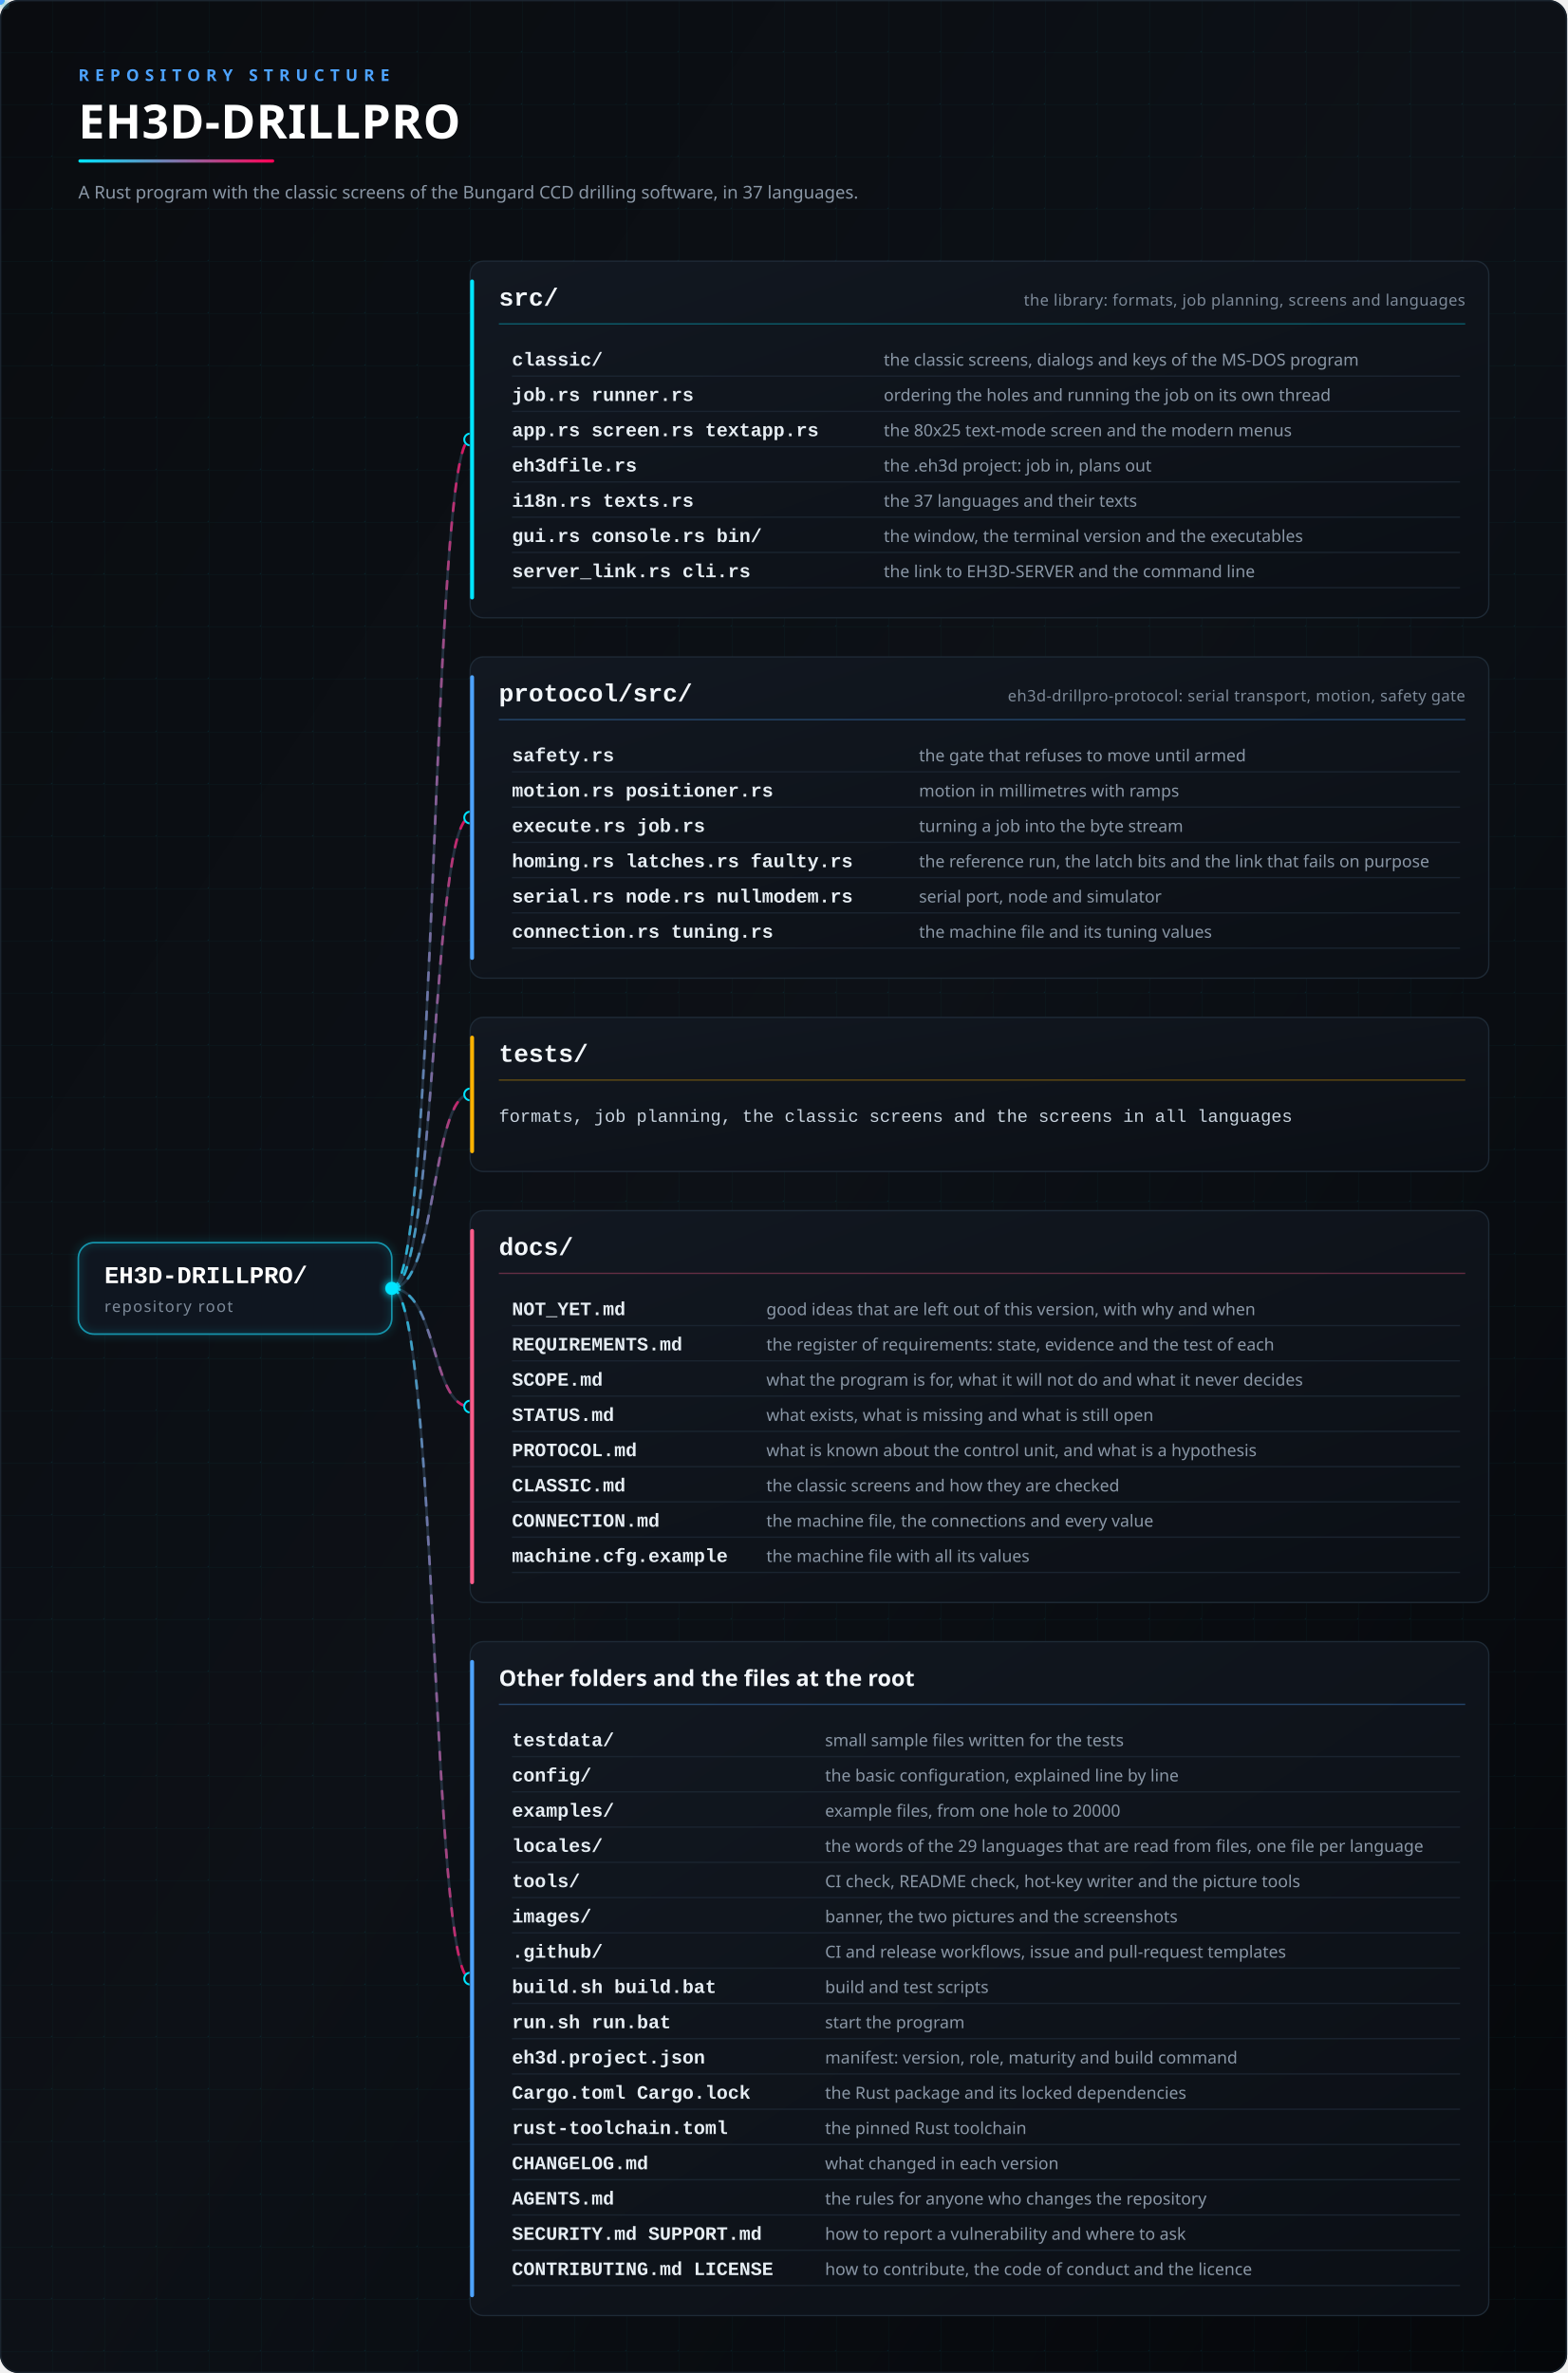
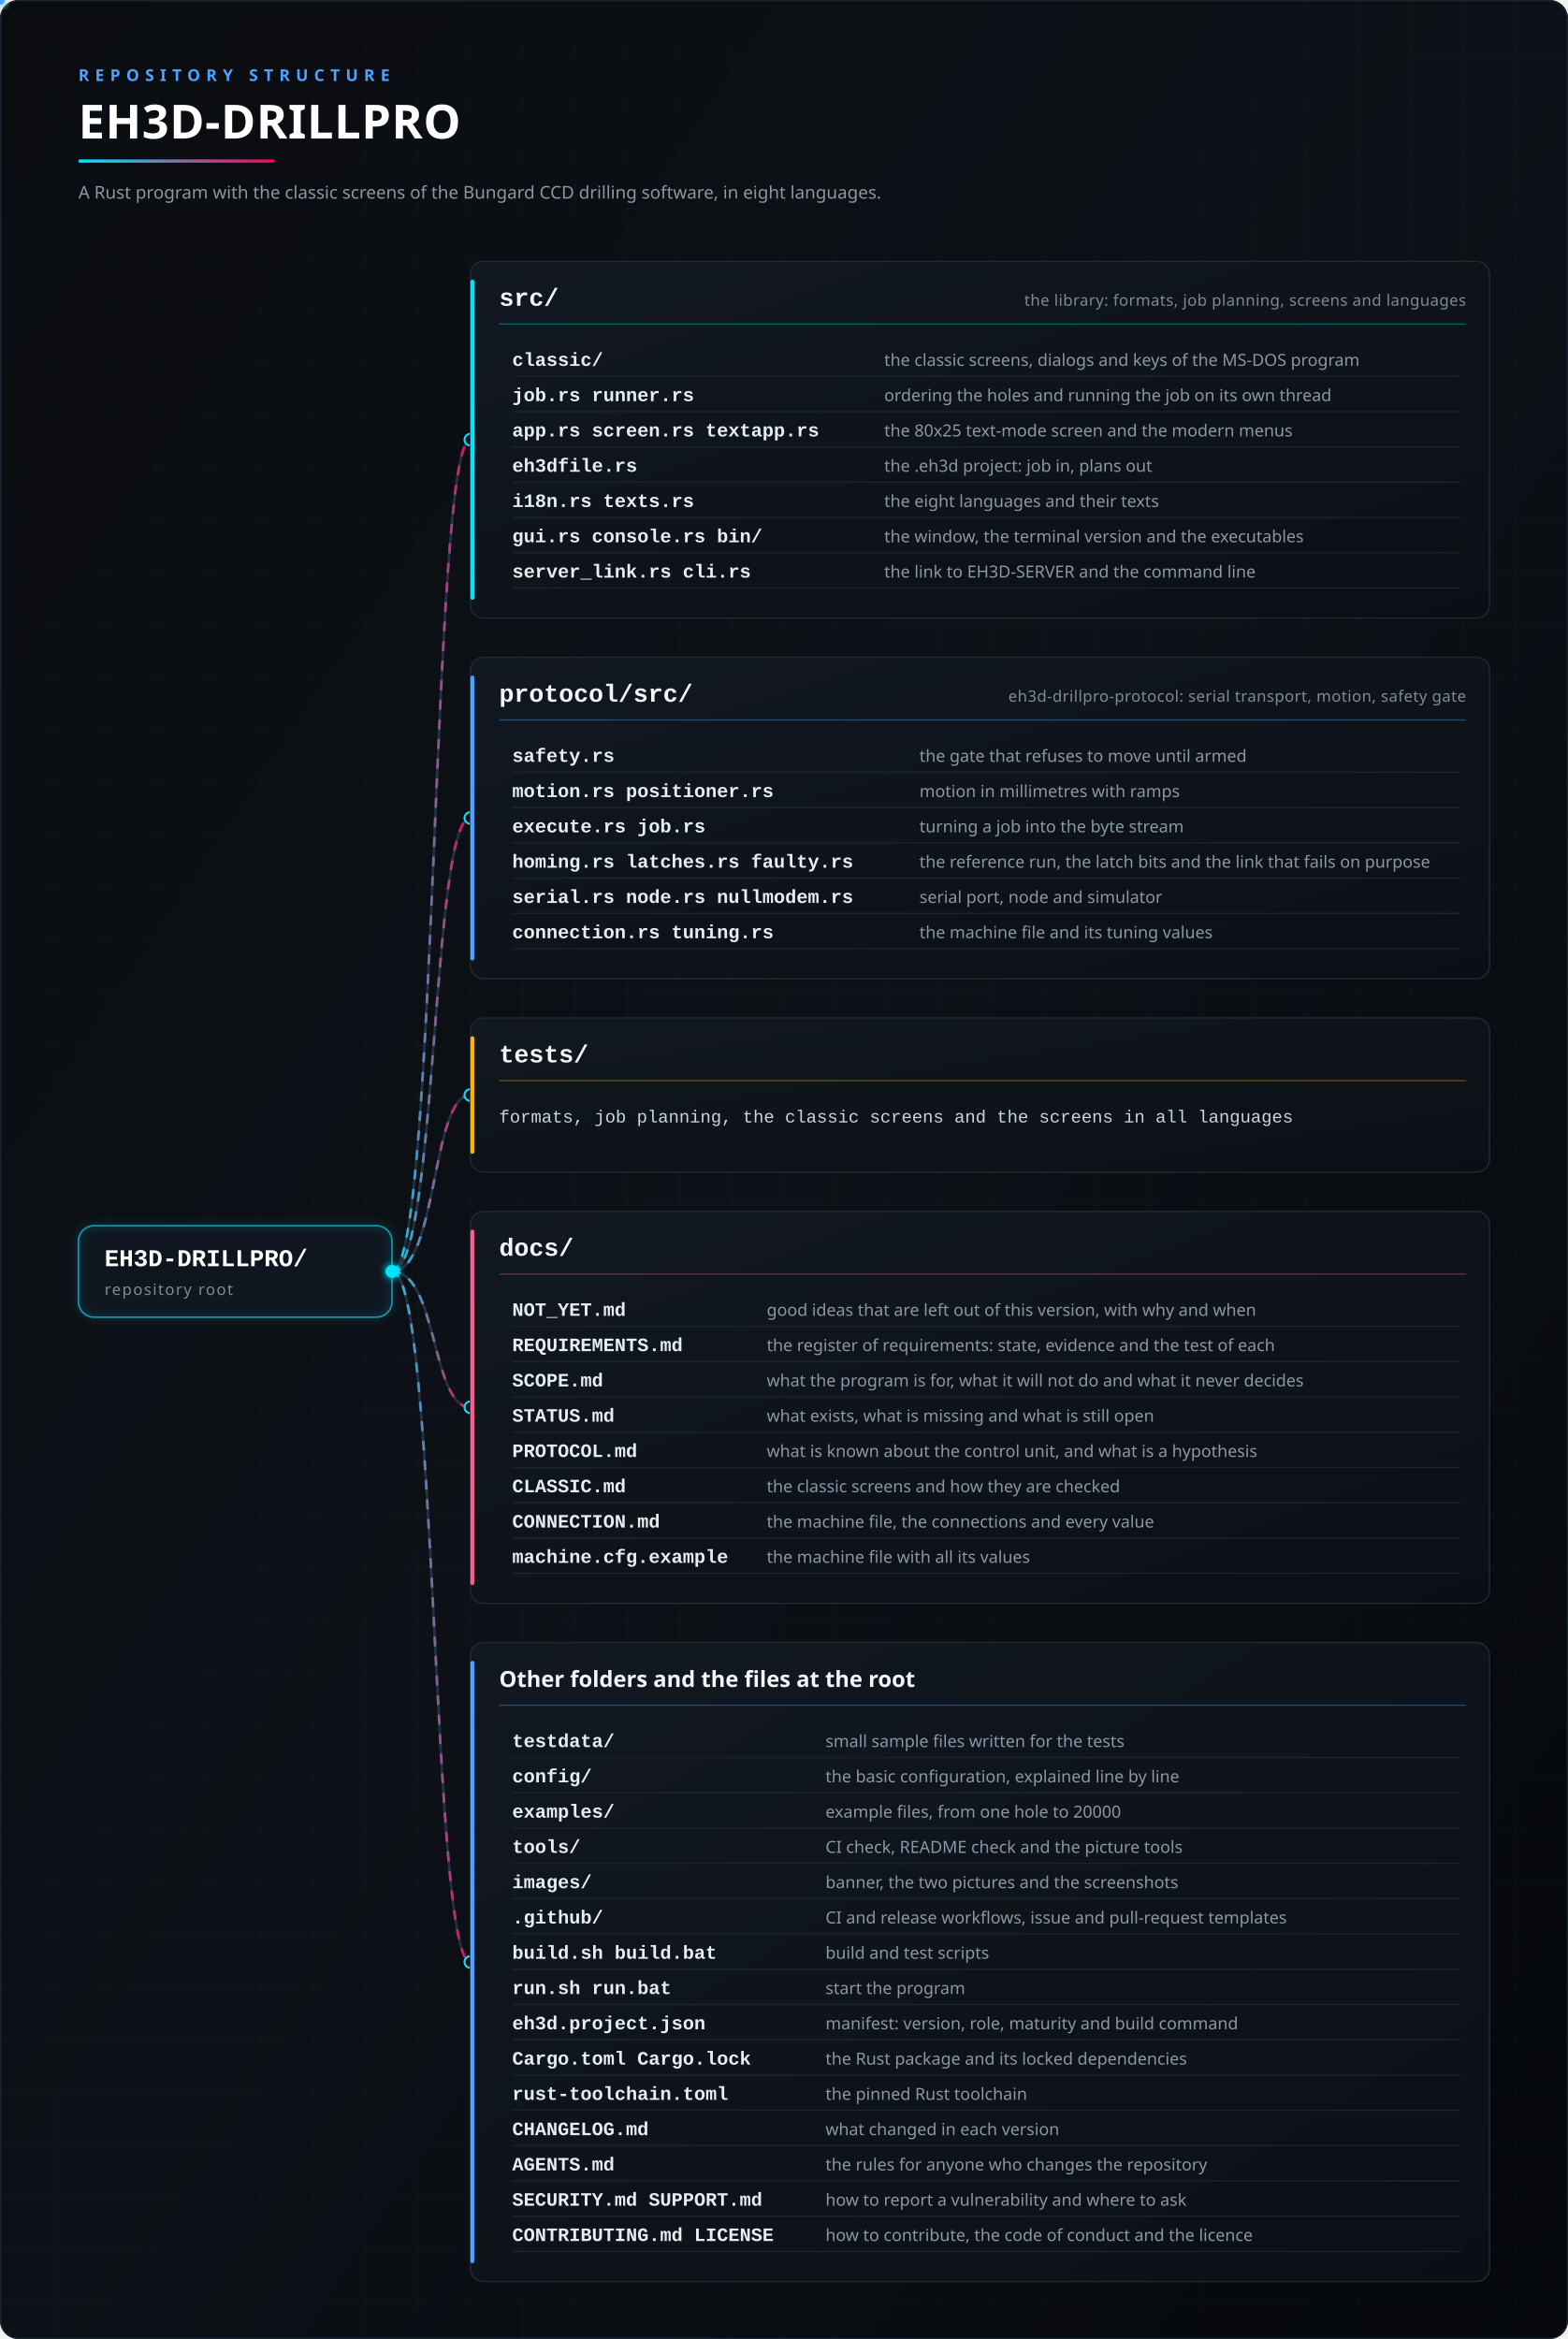
- <svg xmlns="http://www.w3.org/2000/svg" viewBox="0 0 1200 1817" width="100%" role="img" aria-labelledby="t d">
+ <svg xmlns="http://www.w3.org/2000/svg" viewBox="0 0 1200 1790" width="100%" role="img" aria-labelledby="t d">
  <defs>
    <linearGradient id="bg" x1="0" y1="0" x2="1" y2="1">
      <stop offset="0" stop-color="#0A0C10" />
      <stop offset="0.5" stop-color="#0D1117" />
      <stop offset="1" stop-color="#05070A" />
    </linearGradient>
    <linearGradient id="card" x1="0" y1="0" x2="1" y2="1">
      <stop offset="0" stop-color="#121821" />
      <stop offset="1" stop-color="#0B0F15" />
    </linearGradient>
    <linearGradient id="line" x1="0" y1="0" x2="1" y2="0">
      <stop offset="0" stop-color="#00E5FF" />
      <stop offset="1" stop-color="#FF0055" />
    </linearGradient>
    <filter id="glow" x="-50%" y="-50%" width="200%" height="200%">
      <feGaussianBlur stdDeviation="3" result="b" />
      <feMerge>
        <feMergeNode in="b" />
        <feMergeNode in="SourceGraphic" />
      </feMerge>
    </filter>
    <pattern id="grid" width="40" height="40" patternUnits="userSpaceOnUse">
      <path d="M40 0H0V40" fill="none" stroke="#00E5FF" stroke-opacity="0.035" />
      <circle cx="40" cy="40" r="1" fill="#00E5FF" fill-opacity="0.09" />
    </pattern>
  </defs>
-   <rect width="1200" height="1817" rx="14" fill="url(#bg)" />
-   <rect width="1200" height="1817" rx="14" fill="url(#grid)" />
-   <rect x="0.5" y="0.5" width="1199" height="1816" rx="14" fill="none" stroke="#1B2530" />
+   <rect width="1200" height="1790" rx="14" fill="url(#bg)" />
+   <rect width="1200" height="1790" rx="14" fill="url(#grid)" />
+   <rect x="0.5" y="0.5" width="1199" height="1789" rx="14" fill="none" stroke="#1B2530" />
  <text x="60" y="62" font-family="'Segoe UI','Noto Sans','Noto Sans CJK SC','Microsoft YaHei','Yu Gothic','Helvetica Neue',Helvetica,Arial,sans-serif" font-size="12.5" font-weight="600" fill="#4DA3FF" text-anchor="start" letter-spacing="4.5">REPOSITORY STRUCTURE</text>
  <text x="60" y="106" font-family="'Segoe UI','Noto Sans','Noto Sans CJK SC','Microsoft YaHei','Yu Gothic','Helvetica Neue',Helvetica,Arial,sans-serif" font-size="36" font-weight="700" fill="#FFFFFF" text-anchor="start" letter-spacing="0.5">EH3D-DRILLPRO</text>
  <rect x="60" y="122" width="150" height="2.5" rx="1.25" fill="url(#line)">
    <animate attributeName="width" values="40;150;150" keyTimes="0;0.4;1" dur="3s" repeatCount="indefinite" />
  </rect>
-   <text x="60" y="152" font-family="'Segoe UI','Noto Sans','Noto Sans CJK SC','Microsoft YaHei','Yu Gothic','Helvetica Neue',Helvetica,Arial,sans-serif" font-size="13.5" font-weight="400" fill="#8A97A6" text-anchor="start">A Rust program with the classic screens of the Bungard CCD drilling software, in 37 languages.</text>
-   <path id="c0" d="M300,986.5 C335,986.5 330,336.5 360,336.5" fill="none" stroke="#243140" stroke-width="2" />
-   <path d="M300,986.5 C335,986.5 330,336.5 360,336.5" fill="none" stroke="url(#line)" stroke-width="2" stroke-linecap="round" stroke-dasharray="6 9" opacity="0.9">
+   <text x="60" y="152" font-family="'Segoe UI','Noto Sans','Noto Sans CJK SC','Microsoft YaHei','Yu Gothic','Helvetica Neue',Helvetica,Arial,sans-serif" font-size="13.5" font-weight="400" fill="#8A97A6" text-anchor="start">A Rust program with the classic screens of the Bungard CCD drilling software, in eight languages.</text>
+   <path id="c0" d="M300,973 C335,973 330,336.5 360,336.5" fill="none" stroke="#243140" stroke-width="2" />
+   <path d="M300,973 C335,973 330,336.5 360,336.5" fill="none" stroke="url(#line)" stroke-width="2" stroke-linecap="round" stroke-dasharray="6 9" opacity="0.9">
    <animate attributeName="stroke-dashoffset" from="0" to="-30" dur="1.6s" repeatCount="indefinite" />
  </path>
  <circle cx="360" cy="336.5" r="4.5" fill="#0D1117" stroke="#00E5FF" stroke-width="1.5" />
-   <path id="c1" d="M300,986.5 C335,986.5 330,626 360,626" fill="none" stroke="#243140" stroke-width="2" />
-   <path d="M300,986.5 C335,986.5 330,626 360,626" fill="none" stroke="url(#line)" stroke-width="2" stroke-linecap="round" stroke-dasharray="6 9" opacity="0.9">
+   <path id="c1" d="M300,973 C335,973 330,626 360,626" fill="none" stroke="#243140" stroke-width="2" />
+   <path d="M300,973 C335,973 330,626 360,626" fill="none" stroke="url(#line)" stroke-width="2" stroke-linecap="round" stroke-dasharray="6 9" opacity="0.9">
    <animate attributeName="stroke-dashoffset" from="0" to="-30" dur="1.6s" repeatCount="indefinite" />
  </path>
  <circle cx="360" cy="626" r="4.5" fill="#0D1117" stroke="#00E5FF" stroke-width="1.5" />
-   <path id="c2" d="M300,986.5 C335,986.5 330,838 360,838" fill="none" stroke="#243140" stroke-width="2" />
-   <path d="M300,986.5 C335,986.5 330,838 360,838" fill="none" stroke="url(#line)" stroke-width="2" stroke-linecap="round" stroke-dasharray="6 9" opacity="0.9">
+   <path id="c2" d="M300,973 C335,973 330,838 360,838" fill="none" stroke="#243140" stroke-width="2" />
+   <path d="M300,973 C335,973 330,838 360,838" fill="none" stroke="url(#line)" stroke-width="2" stroke-linecap="round" stroke-dasharray="6 9" opacity="0.9">
    <animate attributeName="stroke-dashoffset" from="0" to="-30" dur="1.6s" repeatCount="indefinite" />
  </path>
  <circle cx="360" cy="838" r="4.5" fill="#0D1117" stroke="#00E5FF" stroke-width="1.5" />
-   <path id="c3" d="M300,986.5 C335,986.5 330,1077 360,1077" fill="none" stroke="#243140" stroke-width="2" />
-   <path d="M300,986.5 C335,986.5 330,1077 360,1077" fill="none" stroke="url(#line)" stroke-width="2" stroke-linecap="round" stroke-dasharray="6 9" opacity="0.9">
+   <path id="c3" d="M300,973 C335,973 330,1077 360,1077" fill="none" stroke="#243140" stroke-width="2" />
+   <path d="M300,973 C335,973 330,1077 360,1077" fill="none" stroke="url(#line)" stroke-width="2" stroke-linecap="round" stroke-dasharray="6 9" opacity="0.9">
    <animate attributeName="stroke-dashoffset" from="0" to="-30" dur="1.6s" repeatCount="indefinite" />
  </path>
  <circle cx="360" cy="1077" r="4.5" fill="#0D1117" stroke="#00E5FF" stroke-width="1.5" />
-   <path id="c4" d="M300,986.5 C335,986.5 330,1515 360,1515" fill="none" stroke="#243140" stroke-width="2" />
-   <path d="M300,986.5 C335,986.5 330,1515 360,1515" fill="none" stroke="url(#line)" stroke-width="2" stroke-linecap="round" stroke-dasharray="6 9" opacity="0.9">
-     <animate attributeName="stroke-dashoffset" from="0" to="-30" dur="1.6s" repeatCount="indefinite" />
-   </path>
-   <circle cx="360" cy="1515" r="4.5" fill="#0D1117" stroke="#00E5FF" stroke-width="1.5" />
+   <path id="c4" d="M300,973 C335,973 330,1501.5 360,1501.5" fill="none" stroke="#243140" stroke-width="2" />
+   <path d="M300,973 C335,973 330,1501.5 360,1501.5" fill="none" stroke="url(#line)" stroke-width="2" stroke-linecap="round" stroke-dasharray="6 9" opacity="0.9">
+     <animate attributeName="stroke-dashoffset" from="0" to="-30" dur="1.6s" repeatCount="indefinite" />
+   </path>
+   <circle cx="360" cy="1501.5" r="4.5" fill="#0D1117" stroke="#00E5FF" stroke-width="1.5" />
  <circle r="3.5" fill="#00E5FF" filter="url(#glow)">
    <animateMotion dur="3.4s" repeatCount="indefinite">
      <mpath href="#c0" />
    </animateMotion>
  </circle>
  <circle r="3.5" fill="#4DA3FF" filter="url(#glow)">
    <animateMotion dur="4.2s" repeatCount="indefinite">
      <mpath href="#c1" />
    </animateMotion>
  </circle>
  <circle r="3.5" fill="#FFB300" filter="url(#glow)">
    <animateMotion dur="5.0s" repeatCount="indefinite">
      <mpath href="#c2" />
    </animateMotion>
  </circle>
  <circle r="3.5" fill="#00E5FF" filter="url(#glow)">
    <animateMotion dur="5.8s" repeatCount="indefinite">
      <mpath href="#c3" />
    </animateMotion>
  </circle>
  <circle r="3.5" fill="#4DA3FF" filter="url(#glow)">
    <animateMotion dur="6.6s" repeatCount="indefinite">
      <mpath href="#c4" />
    </animateMotion>
  </circle>
-   <rect x="60" y="951.5" width="240" height="70" rx="12" fill="#0F1620" stroke="#2A3A4C" stroke-width="1.2" />
-   <rect x="60" y="951.5" width="240" height="70" rx="12" fill="none" stroke="#00E5FF" stroke-opacity="0.5" stroke-width="1.2" filter="url(#glow)">
+   <rect x="60" y="938" width="240" height="70" rx="12" fill="#0F1620" stroke="#2A3A4C" stroke-width="1.2" />
+   <rect x="60" y="938" width="240" height="70" rx="12" fill="none" stroke="#00E5FF" stroke-opacity="0.5" stroke-width="1.2" filter="url(#glow)">
    <animate attributeName="stroke-opacity" values="0.15;0.6;0.15" dur="3.6s" repeatCount="indefinite" />
  </rect>
-   <text x="80" y="982.5" font-family="'JetBrains Mono','Cascadia Code','SFMono-Regular',Consolas,'Liberation Mono',monospace" font-size="18.5" font-weight="700" fill="#FFFFFF" text-anchor="start">EH3D-DRILLPRO/</text>
-   <text x="80" y="1004.5" font-family="'Segoe UI','Noto Sans','Noto Sans CJK SC','Microsoft YaHei','Yu Gothic','Helvetica Neue',Helvetica,Arial,sans-serif" font-size="12" font-weight="400" fill="#7D8A99" text-anchor="start" letter-spacing="1">repository root</text>
-   <circle cx="300" cy="986.5" r="5" fill="#00E5FF" filter="url(#glow)" />
+   <text x="80" y="969" font-family="'JetBrains Mono','Cascadia Code','SFMono-Regular',Consolas,'Liberation Mono',monospace" font-size="18.5" font-weight="700" fill="#FFFFFF" text-anchor="start">EH3D-DRILLPRO/</text>
+   <text x="80" y="991" font-family="'Segoe UI','Noto Sans','Noto Sans CJK SC','Microsoft YaHei','Yu Gothic','Helvetica Neue',Helvetica,Arial,sans-serif" font-size="12" font-weight="400" fill="#7D8A99" text-anchor="start" letter-spacing="1">repository root</text>
+   <circle cx="300" cy="973" r="5" fill="#00E5FF" filter="url(#glow)" />
  <rect x="360" y="200" width="780" height="273" rx="10" fill="url(#card)" stroke="#1E2A36" stroke-width="1" />
  <rect x="360" y="214" width="3" height="245" rx="1.5" fill="#00E5FF">
    <animate attributeName="opacity" values="0.55;1;0.55" dur="4s" begin="0s" repeatCount="indefinite" />
  </rect>
  <text x="382" y="234" font-family="'JetBrains Mono','Cascadia Code','SFMono-Regular',Consolas,'Liberation Mono',monospace" font-size="19" font-weight="700" fill="#F2F6FA" text-anchor="start">src/</text>
  <text x="1122" y="234" font-family="'Segoe UI','Noto Sans','Noto Sans CJK SC','Microsoft YaHei','Yu Gothic','Helvetica Neue',Helvetica,Arial,sans-serif" font-size="12" font-weight="400" fill="#7D8A99" text-anchor="end" letter-spacing="0.3">the library: formats, job planning, screens and languages</text>
  <line x1="382" y1="248" x2="1122" y2="248" stroke="#00E5FF" stroke-opacity="0.35" stroke-width="1" />
  <text x="392" y="280" font-family="'JetBrains Mono','Cascadia Code','SFMono-Regular',Consolas,'Liberation Mono',monospace" font-size="14.5" font-weight="600" fill="#E6EDF3" text-anchor="start">classic/</text>
  <text x="676.71" y="280" font-family="'Segoe UI','Noto Sans','Noto Sans CJK SC','Microsoft YaHei','Yu Gothic','Helvetica Neue',Helvetica,Arial,sans-serif" font-size="12.8" font-weight="400" fill="#8A97A6" text-anchor="start">the classic screens, dialogs and keys of the MS-DOS program</text>
  <line x1="392" y1="288" x2="1118" y2="288" stroke="#1A2430" stroke-width="1" />
  <text x="392" y="307" font-family="'JetBrains Mono','Cascadia Code','SFMono-Regular',Consolas,'Liberation Mono',monospace" font-size="14.5" font-weight="600" fill="#E6EDF3" text-anchor="start">job.rs  runner.rs</text>
  <text x="676.71" y="307" font-family="'Segoe UI','Noto Sans','Noto Sans CJK SC','Microsoft YaHei','Yu Gothic','Helvetica Neue',Helvetica,Arial,sans-serif" font-size="12.8" font-weight="400" fill="#8A97A6" text-anchor="start">ordering the holes and running the job on its own thread</text>
  <line x1="392" y1="315" x2="1118" y2="315" stroke="#1A2430" stroke-width="1" />
  <text x="392" y="334" font-family="'JetBrains Mono','Cascadia Code','SFMono-Regular',Consolas,'Liberation Mono',monospace" font-size="14.5" font-weight="600" fill="#E6EDF3" text-anchor="start">app.rs  screen.rs  textapp.rs</text>
  <text x="676.71" y="334" font-family="'Segoe UI','Noto Sans','Noto Sans CJK SC','Microsoft YaHei','Yu Gothic','Helvetica Neue',Helvetica,Arial,sans-serif" font-size="12.8" font-weight="400" fill="#8A97A6" text-anchor="start">the 80x25 text-mode screen and the modern menus</text>
  <line x1="392" y1="342" x2="1118" y2="342" stroke="#1A2430" stroke-width="1" />
  <text x="392" y="361" font-family="'JetBrains Mono','Cascadia Code','SFMono-Regular',Consolas,'Liberation Mono',monospace" font-size="14.5" font-weight="600" fill="#E6EDF3" text-anchor="start">eh3dfile.rs</text>
  <text x="676.71" y="361" font-family="'Segoe UI','Noto Sans','Noto Sans CJK SC','Microsoft YaHei','Yu Gothic','Helvetica Neue',Helvetica,Arial,sans-serif" font-size="12.8" font-weight="400" fill="#8A97A6" text-anchor="start">the .eh3d project: job in, plans out</text>
  <line x1="392" y1="369" x2="1118" y2="369" stroke="#1A2430" stroke-width="1" />
  <text x="392" y="388" font-family="'JetBrains Mono','Cascadia Code','SFMono-Regular',Consolas,'Liberation Mono',monospace" font-size="14.5" font-weight="600" fill="#E6EDF3" text-anchor="start">i18n.rs  texts.rs</text>
-   <text x="676.71" y="388" font-family="'Segoe UI','Noto Sans','Noto Sans CJK SC','Microsoft YaHei','Yu Gothic','Helvetica Neue',Helvetica,Arial,sans-serif" font-size="12.8" font-weight="400" fill="#8A97A6" text-anchor="start">the 37 languages and their texts</text>
+   <text x="676.71" y="388" font-family="'Segoe UI','Noto Sans','Noto Sans CJK SC','Microsoft YaHei','Yu Gothic','Helvetica Neue',Helvetica,Arial,sans-serif" font-size="12.8" font-weight="400" fill="#8A97A6" text-anchor="start">the eight languages and their texts</text>
  <line x1="392" y1="396" x2="1118" y2="396" stroke="#1A2430" stroke-width="1" />
  <text x="392" y="415" font-family="'JetBrains Mono','Cascadia Code','SFMono-Regular',Consolas,'Liberation Mono',monospace" font-size="14.5" font-weight="600" fill="#E6EDF3" text-anchor="start">gui.rs  console.rs  bin/</text>
  <text x="676.71" y="415" font-family="'Segoe UI','Noto Sans','Noto Sans CJK SC','Microsoft YaHei','Yu Gothic','Helvetica Neue',Helvetica,Arial,sans-serif" font-size="12.8" font-weight="400" fill="#8A97A6" text-anchor="start">the window, the terminal version and the executables</text>
  <line x1="392" y1="423" x2="1118" y2="423" stroke="#1A2430" stroke-width="1" />
  <text x="392" y="442" font-family="'JetBrains Mono','Cascadia Code','SFMono-Regular',Consolas,'Liberation Mono',monospace" font-size="14.5" font-weight="600" fill="#E6EDF3" text-anchor="start">server_link.rs  cli.rs</text>
  <text x="676.71" y="442" font-family="'Segoe UI','Noto Sans','Noto Sans CJK SC','Microsoft YaHei','Yu Gothic','Helvetica Neue',Helvetica,Arial,sans-serif" font-size="12.8" font-weight="400" fill="#8A97A6" text-anchor="start">the link to EH3D-SERVER and the command line</text>
  <line x1="392" y1="450" x2="1118" y2="450" stroke="#1A2430" stroke-width="1" />
  <rect x="360" y="503" width="780" height="246" rx="10" fill="url(#card)" stroke="#1E2A36" stroke-width="1" />
  <rect x="360" y="517" width="3" height="218" rx="1.5" fill="#4DA3FF">
    <animate attributeName="opacity" values="0.55;1;0.55" dur="4s" begin="0.6s" repeatCount="indefinite" />
  </rect>
  <text x="382" y="537" font-family="'JetBrains Mono','Cascadia Code','SFMono-Regular',Consolas,'Liberation Mono',monospace" font-size="19" font-weight="700" fill="#F2F6FA" text-anchor="start">protocol/src/</text>
  <text x="1122" y="537" font-family="'Segoe UI','Noto Sans','Noto Sans CJK SC','Microsoft YaHei','Yu Gothic','Helvetica Neue',Helvetica,Arial,sans-serif" font-size="12" font-weight="400" fill="#7D8A99" text-anchor="end" letter-spacing="0.3">eh3d-drillpro-protocol: serial transport, motion, safety gate</text>
  <line x1="382" y1="551" x2="1122" y2="551" stroke="#4DA3FF" stroke-opacity="0.35" stroke-width="1" />
  <text x="392" y="583" font-family="'JetBrains Mono','Cascadia Code','SFMono-Regular',Consolas,'Liberation Mono',monospace" font-size="14.5" font-weight="600" fill="#E6EDF3" text-anchor="start">safety.rs</text>
  <text x="703.68" y="583" font-family="'Segoe UI','Noto Sans','Noto Sans CJK SC','Microsoft YaHei','Yu Gothic','Helvetica Neue',Helvetica,Arial,sans-serif" font-size="12.8" font-weight="400" fill="#8A97A6" text-anchor="start">the gate that refuses to move until armed</text>
  <line x1="392" y1="591" x2="1118" y2="591" stroke="#1A2430" stroke-width="1" />
  <text x="392" y="610" font-family="'JetBrains Mono','Cascadia Code','SFMono-Regular',Consolas,'Liberation Mono',monospace" font-size="14.5" font-weight="600" fill="#E6EDF3" text-anchor="start">motion.rs  positioner.rs</text>
  <text x="703.68" y="610" font-family="'Segoe UI','Noto Sans','Noto Sans CJK SC','Microsoft YaHei','Yu Gothic','Helvetica Neue',Helvetica,Arial,sans-serif" font-size="12.8" font-weight="400" fill="#8A97A6" text-anchor="start">motion in millimetres with ramps</text>
  <line x1="392" y1="618" x2="1118" y2="618" stroke="#1A2430" stroke-width="1" />
  <text x="392" y="637" font-family="'JetBrains Mono','Cascadia Code','SFMono-Regular',Consolas,'Liberation Mono',monospace" font-size="14.5" font-weight="600" fill="#E6EDF3" text-anchor="start">execute.rs  job.rs</text>
  <text x="703.68" y="637" font-family="'Segoe UI','Noto Sans','Noto Sans CJK SC','Microsoft YaHei','Yu Gothic','Helvetica Neue',Helvetica,Arial,sans-serif" font-size="12.8" font-weight="400" fill="#8A97A6" text-anchor="start">turning a job into the byte stream</text>
  <line x1="392" y1="645" x2="1118" y2="645" stroke="#1A2430" stroke-width="1" />
  <text x="392" y="664" font-family="'JetBrains Mono','Cascadia Code','SFMono-Regular',Consolas,'Liberation Mono',monospace" font-size="14.5" font-weight="600" fill="#E6EDF3" text-anchor="start">homing.rs  latches.rs  faulty.rs</text>
  <text x="703.68" y="664" font-family="'Segoe UI','Noto Sans','Noto Sans CJK SC','Microsoft YaHei','Yu Gothic','Helvetica Neue',Helvetica,Arial,sans-serif" font-size="12.8" font-weight="400" fill="#8A97A6" text-anchor="start">the reference run, the latch bits and the link that fails on purpose</text>
  <line x1="392" y1="672" x2="1118" y2="672" stroke="#1A2430" stroke-width="1" />
  <text x="392" y="691" font-family="'JetBrains Mono','Cascadia Code','SFMono-Regular',Consolas,'Liberation Mono',monospace" font-size="14.5" font-weight="600" fill="#E6EDF3" text-anchor="start">serial.rs  node.rs  nullmodem.rs</text>
  <text x="703.68" y="691" font-family="'Segoe UI','Noto Sans','Noto Sans CJK SC','Microsoft YaHei','Yu Gothic','Helvetica Neue',Helvetica,Arial,sans-serif" font-size="12.8" font-weight="400" fill="#8A97A6" text-anchor="start">serial port, node and simulator</text>
  <line x1="392" y1="699" x2="1118" y2="699" stroke="#1A2430" stroke-width="1" />
  <text x="392" y="718" font-family="'JetBrains Mono','Cascadia Code','SFMono-Regular',Consolas,'Liberation Mono',monospace" font-size="14.5" font-weight="600" fill="#E6EDF3" text-anchor="start">connection.rs  tuning.rs</text>
  <text x="703.68" y="718" font-family="'Segoe UI','Noto Sans','Noto Sans CJK SC','Microsoft YaHei','Yu Gothic','Helvetica Neue',Helvetica,Arial,sans-serif" font-size="12.8" font-weight="400" fill="#8A97A6" text-anchor="start">the machine file and its tuning values</text>
  <line x1="392" y1="726" x2="1118" y2="726" stroke="#1A2430" stroke-width="1" />
  <rect x="360" y="779" width="780" height="118" rx="10" fill="url(#card)" stroke="#1E2A36" stroke-width="1" />
  <rect x="360" y="793" width="3" height="90" rx="1.5" fill="#FFB300">
    <animate attributeName="opacity" values="0.55;1;0.55" dur="4s" begin="1.2s" repeatCount="indefinite" />
  </rect>
  <text x="382" y="813" font-family="'JetBrains Mono','Cascadia Code','SFMono-Regular',Consolas,'Liberation Mono',monospace" font-size="19" font-weight="700" fill="#F2F6FA" text-anchor="start">tests/</text>
  <line x1="382" y1="827" x2="1122" y2="827" stroke="#FFB300" stroke-opacity="0.35" stroke-width="1" />
  <text x="382" y="859" font-family="'JetBrains Mono','Cascadia Code','SFMono-Regular',Consolas,'Liberation Mono',monospace" font-size="13.5" font-weight="400" fill="#C9D4DF" text-anchor="start">formats, job planning, the classic screens and the screens in all languages</text>
  <rect x="360" y="927" width="780" height="300" rx="10" fill="url(#card)" stroke="#1E2A36" stroke-width="1" />
  <rect x="360" y="941" width="3" height="272" rx="1.5" fill="#FF5C8A">
    <animate attributeName="opacity" values="0.55;1;0.55" dur="4s" begin="1.8s" repeatCount="indefinite" />
  </rect>
  <text x="382" y="961" font-family="'JetBrains Mono','Cascadia Code','SFMono-Regular',Consolas,'Liberation Mono',monospace" font-size="19" font-weight="700" fill="#F2F6FA" text-anchor="start">docs/</text>
  <line x1="382" y1="975" x2="1122" y2="975" stroke="#FF5C8A" stroke-opacity="0.35" stroke-width="1" />
  <text x="392" y="1007" font-family="'JetBrains Mono','Cascadia Code','SFMono-Regular',Consolas,'Liberation Mono',monospace" font-size="14.5" font-weight="600" fill="#E6EDF3" text-anchor="start">NOT_YET.md</text>
  <text x="586.81" y="1007" font-family="'Segoe UI','Noto Sans','Noto Sans CJK SC','Microsoft YaHei','Yu Gothic','Helvetica Neue',Helvetica,Arial,sans-serif" font-size="12.8" font-weight="400" fill="#8A97A6" text-anchor="start">good ideas that are left out of this version, with why and when</text>
  <line x1="392" y1="1015" x2="1118" y2="1015" stroke="#1A2430" stroke-width="1" />
  <text x="392" y="1034" font-family="'JetBrains Mono','Cascadia Code','SFMono-Regular',Consolas,'Liberation Mono',monospace" font-size="14.5" font-weight="600" fill="#E6EDF3" text-anchor="start">REQUIREMENTS.md</text>
  <text x="586.81" y="1034" font-family="'Segoe UI','Noto Sans','Noto Sans CJK SC','Microsoft YaHei','Yu Gothic','Helvetica Neue',Helvetica,Arial,sans-serif" font-size="12.8" font-weight="400" fill="#8A97A6" text-anchor="start">the register of requirements: state, evidence and the test of each</text>
  <line x1="392" y1="1042" x2="1118" y2="1042" stroke="#1A2430" stroke-width="1" />
  <text x="392" y="1061" font-family="'JetBrains Mono','Cascadia Code','SFMono-Regular',Consolas,'Liberation Mono',monospace" font-size="14.5" font-weight="600" fill="#E6EDF3" text-anchor="start">SCOPE.md</text>
  <text x="586.81" y="1061" font-family="'Segoe UI','Noto Sans','Noto Sans CJK SC','Microsoft YaHei','Yu Gothic','Helvetica Neue',Helvetica,Arial,sans-serif" font-size="12.8" font-weight="400" fill="#8A97A6" text-anchor="start">what the program is for, what it will not do and what it never decides</text>
  <line x1="392" y1="1069" x2="1118" y2="1069" stroke="#1A2430" stroke-width="1" />
  <text x="392" y="1088" font-family="'JetBrains Mono','Cascadia Code','SFMono-Regular',Consolas,'Liberation Mono',monospace" font-size="14.5" font-weight="600" fill="#E6EDF3" text-anchor="start">STATUS.md</text>
  <text x="586.81" y="1088" font-family="'Segoe UI','Noto Sans','Noto Sans CJK SC','Microsoft YaHei','Yu Gothic','Helvetica Neue',Helvetica,Arial,sans-serif" font-size="12.8" font-weight="400" fill="#8A97A6" text-anchor="start">what exists, what is missing and what is still open</text>
  <line x1="392" y1="1096" x2="1118" y2="1096" stroke="#1A2430" stroke-width="1" />
  <text x="392" y="1115" font-family="'JetBrains Mono','Cascadia Code','SFMono-Regular',Consolas,'Liberation Mono',monospace" font-size="14.5" font-weight="600" fill="#E6EDF3" text-anchor="start">PROTOCOL.md</text>
  <text x="586.81" y="1115" font-family="'Segoe UI','Noto Sans','Noto Sans CJK SC','Microsoft YaHei','Yu Gothic','Helvetica Neue',Helvetica,Arial,sans-serif" font-size="12.8" font-weight="400" fill="#8A97A6" text-anchor="start">what is known about the control unit, and what is a hypothesis</text>
  <line x1="392" y1="1123" x2="1118" y2="1123" stroke="#1A2430" stroke-width="1" />
  <text x="392" y="1142" font-family="'JetBrains Mono','Cascadia Code','SFMono-Regular',Consolas,'Liberation Mono',monospace" font-size="14.5" font-weight="600" fill="#E6EDF3" text-anchor="start">CLASSIC.md</text>
  <text x="586.81" y="1142" font-family="'Segoe UI','Noto Sans','Noto Sans CJK SC','Microsoft YaHei','Yu Gothic','Helvetica Neue',Helvetica,Arial,sans-serif" font-size="12.8" font-weight="400" fill="#8A97A6" text-anchor="start">the classic screens and how they are checked</text>
  <line x1="392" y1="1150" x2="1118" y2="1150" stroke="#1A2430" stroke-width="1" />
  <text x="392" y="1169" font-family="'JetBrains Mono','Cascadia Code','SFMono-Regular',Consolas,'Liberation Mono',monospace" font-size="14.5" font-weight="600" fill="#E6EDF3" text-anchor="start">CONNECTION.md</text>
  <text x="586.81" y="1169" font-family="'Segoe UI','Noto Sans','Noto Sans CJK SC','Microsoft YaHei','Yu Gothic','Helvetica Neue',Helvetica,Arial,sans-serif" font-size="12.8" font-weight="400" fill="#8A97A6" text-anchor="start">the machine file, the connections and every value</text>
  <line x1="392" y1="1177" x2="1118" y2="1177" stroke="#1A2430" stroke-width="1" />
  <text x="392" y="1196" font-family="'JetBrains Mono','Cascadia Code','SFMono-Regular',Consolas,'Liberation Mono',monospace" font-size="14.5" font-weight="600" fill="#E6EDF3" text-anchor="start">machine.cfg.example</text>
  <text x="586.81" y="1196" font-family="'Segoe UI','Noto Sans','Noto Sans CJK SC','Microsoft YaHei','Yu Gothic','Helvetica Neue',Helvetica,Arial,sans-serif" font-size="12.8" font-weight="400" fill="#8A97A6" text-anchor="start">the machine file with all its values</text>
  <line x1="392" y1="1204" x2="1118" y2="1204" stroke="#1A2430" stroke-width="1" />
-   <rect x="360" y="1257" width="780" height="516" rx="10" fill="url(#card)" stroke="#1E2A36" stroke-width="1" />
-   <rect x="360" y="1271" width="3" height="488" rx="1.5" fill="#4DA3FF">
+   <rect x="360" y="1257" width="780" height="489" rx="10" fill="url(#card)" stroke="#1E2A36" stroke-width="1" />
+   <rect x="360" y="1271" width="3" height="461" rx="1.5" fill="#4DA3FF">
    <animate attributeName="opacity" values="0.55;1;0.55" dur="4s" begin="2.4s" repeatCount="indefinite" />
  </rect>
  <text x="382" y="1291" font-family="'Segoe UI','Noto Sans','Noto Sans CJK SC','Microsoft YaHei','Yu Gothic','Helvetica Neue',Helvetica,Arial,sans-serif" font-size="17" font-weight="700" fill="#F2F6FA" text-anchor="start">Other folders and the files at the root</text>
  <line x1="382" y1="1305" x2="1122" y2="1305" stroke="#4DA3FF" stroke-opacity="0.35" stroke-width="1" />
  <text x="392" y="1337" font-family="'JetBrains Mono','Cascadia Code','SFMono-Regular',Consolas,'Liberation Mono',monospace" font-size="14.5" font-weight="600" fill="#E6EDF3" text-anchor="start">testdata/</text>
  <text x="631.76" y="1337" font-family="'Segoe UI','Noto Sans','Noto Sans CJK SC','Microsoft YaHei','Yu Gothic','Helvetica Neue',Helvetica,Arial,sans-serif" font-size="12.8" font-weight="400" fill="#8A97A6" text-anchor="start">small sample files written for the tests</text>
  <line x1="392" y1="1345" x2="1118" y2="1345" stroke="#1A2430" stroke-width="1" />
  <text x="392" y="1364" font-family="'JetBrains Mono','Cascadia Code','SFMono-Regular',Consolas,'Liberation Mono',monospace" font-size="14.5" font-weight="600" fill="#E6EDF3" text-anchor="start">config/</text>
  <text x="631.76" y="1364" font-family="'Segoe UI','Noto Sans','Noto Sans CJK SC','Microsoft YaHei','Yu Gothic','Helvetica Neue',Helvetica,Arial,sans-serif" font-size="12.8" font-weight="400" fill="#8A97A6" text-anchor="start">the basic configuration, explained line by line</text>
  <line x1="392" y1="1372" x2="1118" y2="1372" stroke="#1A2430" stroke-width="1" />
  <text x="392" y="1391" font-family="'JetBrains Mono','Cascadia Code','SFMono-Regular',Consolas,'Liberation Mono',monospace" font-size="14.5" font-weight="600" fill="#E6EDF3" text-anchor="start">examples/</text>
  <text x="631.76" y="1391" font-family="'Segoe UI','Noto Sans','Noto Sans CJK SC','Microsoft YaHei','Yu Gothic','Helvetica Neue',Helvetica,Arial,sans-serif" font-size="12.8" font-weight="400" fill="#8A97A6" text-anchor="start">example files, from one hole to 20000</text>
  <line x1="392" y1="1399" x2="1118" y2="1399" stroke="#1A2430" stroke-width="1" />
-   <text x="392" y="1418" font-family="'JetBrains Mono','Cascadia Code','SFMono-Regular',Consolas,'Liberation Mono',monospace" font-size="14.5" font-weight="600" fill="#E6EDF3" text-anchor="start">locales/</text>
-   <text x="631.76" y="1418" font-family="'Segoe UI','Noto Sans','Noto Sans CJK SC','Microsoft YaHei','Yu Gothic','Helvetica Neue',Helvetica,Arial,sans-serif" font-size="12.8" font-weight="400" fill="#8A97A6" text-anchor="start">the words of the 29 languages that are read from files, one file per language</text>
+   <text x="392" y="1418" font-family="'JetBrains Mono','Cascadia Code','SFMono-Regular',Consolas,'Liberation Mono',monospace" font-size="14.5" font-weight="600" fill="#E6EDF3" text-anchor="start">tools/</text>
+   <text x="631.76" y="1418" font-family="'Segoe UI','Noto Sans','Noto Sans CJK SC','Microsoft YaHei','Yu Gothic','Helvetica Neue',Helvetica,Arial,sans-serif" font-size="12.8" font-weight="400" fill="#8A97A6" text-anchor="start">CI check, README check and the picture tools</text>
  <line x1="392" y1="1426" x2="1118" y2="1426" stroke="#1A2430" stroke-width="1" />
-   <text x="392" y="1445" font-family="'JetBrains Mono','Cascadia Code','SFMono-Regular',Consolas,'Liberation Mono',monospace" font-size="14.5" font-weight="600" fill="#E6EDF3" text-anchor="start">tools/</text>
-   <text x="631.76" y="1445" font-family="'Segoe UI','Noto Sans','Noto Sans CJK SC','Microsoft YaHei','Yu Gothic','Helvetica Neue',Helvetica,Arial,sans-serif" font-size="12.8" font-weight="400" fill="#8A97A6" text-anchor="start">CI check, README check, hot-key writer and the picture tools</text>
+   <text x="392" y="1445" font-family="'JetBrains Mono','Cascadia Code','SFMono-Regular',Consolas,'Liberation Mono',monospace" font-size="14.5" font-weight="600" fill="#E6EDF3" text-anchor="start">images/</text>
+   <text x="631.76" y="1445" font-family="'Segoe UI','Noto Sans','Noto Sans CJK SC','Microsoft YaHei','Yu Gothic','Helvetica Neue',Helvetica,Arial,sans-serif" font-size="12.8" font-weight="400" fill="#8A97A6" text-anchor="start">banner, the two pictures and the screenshots</text>
  <line x1="392" y1="1453" x2="1118" y2="1453" stroke="#1A2430" stroke-width="1" />
-   <text x="392" y="1472" font-family="'JetBrains Mono','Cascadia Code','SFMono-Regular',Consolas,'Liberation Mono',monospace" font-size="14.5" font-weight="600" fill="#E6EDF3" text-anchor="start">images/</text>
-   <text x="631.76" y="1472" font-family="'Segoe UI','Noto Sans','Noto Sans CJK SC','Microsoft YaHei','Yu Gothic','Helvetica Neue',Helvetica,Arial,sans-serif" font-size="12.8" font-weight="400" fill="#8A97A6" text-anchor="start">banner, the two pictures and the screenshots</text>
+   <text x="392" y="1472" font-family="'JetBrains Mono','Cascadia Code','SFMono-Regular',Consolas,'Liberation Mono',monospace" font-size="14.5" font-weight="600" fill="#E6EDF3" text-anchor="start">.github/</text>
+   <text x="631.76" y="1472" font-family="'Segoe UI','Noto Sans','Noto Sans CJK SC','Microsoft YaHei','Yu Gothic','Helvetica Neue',Helvetica,Arial,sans-serif" font-size="12.8" font-weight="400" fill="#8A97A6" text-anchor="start">CI and release workflows, issue and pull-request templates</text>
  <line x1="392" y1="1480" x2="1118" y2="1480" stroke="#1A2430" stroke-width="1" />
-   <text x="392" y="1499" font-family="'JetBrains Mono','Cascadia Code','SFMono-Regular',Consolas,'Liberation Mono',monospace" font-size="14.5" font-weight="600" fill="#E6EDF3" text-anchor="start">.github/</text>
-   <text x="631.76" y="1499" font-family="'Segoe UI','Noto Sans','Noto Sans CJK SC','Microsoft YaHei','Yu Gothic','Helvetica Neue',Helvetica,Arial,sans-serif" font-size="12.8" font-weight="400" fill="#8A97A6" text-anchor="start">CI and release workflows, issue and pull-request templates</text>
+   <text x="392" y="1499" font-family="'JetBrains Mono','Cascadia Code','SFMono-Regular',Consolas,'Liberation Mono',monospace" font-size="14.5" font-weight="600" fill="#E6EDF3" text-anchor="start">build.sh  build.bat</text>
+   <text x="631.76" y="1499" font-family="'Segoe UI','Noto Sans','Noto Sans CJK SC','Microsoft YaHei','Yu Gothic','Helvetica Neue',Helvetica,Arial,sans-serif" font-size="12.8" font-weight="400" fill="#8A97A6" text-anchor="start">build and test scripts</text>
  <line x1="392" y1="1507" x2="1118" y2="1507" stroke="#1A2430" stroke-width="1" />
-   <text x="392" y="1526" font-family="'JetBrains Mono','Cascadia Code','SFMono-Regular',Consolas,'Liberation Mono',monospace" font-size="14.5" font-weight="600" fill="#E6EDF3" text-anchor="start">build.sh  build.bat</text>
-   <text x="631.76" y="1526" font-family="'Segoe UI','Noto Sans','Noto Sans CJK SC','Microsoft YaHei','Yu Gothic','Helvetica Neue',Helvetica,Arial,sans-serif" font-size="12.8" font-weight="400" fill="#8A97A6" text-anchor="start">build and test scripts</text>
+   <text x="392" y="1526" font-family="'JetBrains Mono','Cascadia Code','SFMono-Regular',Consolas,'Liberation Mono',monospace" font-size="14.5" font-weight="600" fill="#E6EDF3" text-anchor="start">run.sh  run.bat</text>
+   <text x="631.76" y="1526" font-family="'Segoe UI','Noto Sans','Noto Sans CJK SC','Microsoft YaHei','Yu Gothic','Helvetica Neue',Helvetica,Arial,sans-serif" font-size="12.8" font-weight="400" fill="#8A97A6" text-anchor="start">start the program</text>
  <line x1="392" y1="1534" x2="1118" y2="1534" stroke="#1A2430" stroke-width="1" />
-   <text x="392" y="1553" font-family="'JetBrains Mono','Cascadia Code','SFMono-Regular',Consolas,'Liberation Mono',monospace" font-size="14.5" font-weight="600" fill="#E6EDF3" text-anchor="start">run.sh  run.bat</text>
-   <text x="631.76" y="1553" font-family="'Segoe UI','Noto Sans','Noto Sans CJK SC','Microsoft YaHei','Yu Gothic','Helvetica Neue',Helvetica,Arial,sans-serif" font-size="12.8" font-weight="400" fill="#8A97A6" text-anchor="start">start the program</text>
+   <text x="392" y="1553" font-family="'JetBrains Mono','Cascadia Code','SFMono-Regular',Consolas,'Liberation Mono',monospace" font-size="14.5" font-weight="600" fill="#E6EDF3" text-anchor="start">eh3d.project.json</text>
+   <text x="631.76" y="1553" font-family="'Segoe UI','Noto Sans','Noto Sans CJK SC','Microsoft YaHei','Yu Gothic','Helvetica Neue',Helvetica,Arial,sans-serif" font-size="12.8" font-weight="400" fill="#8A97A6" text-anchor="start">manifest: version, role, maturity and build command</text>
  <line x1="392" y1="1561" x2="1118" y2="1561" stroke="#1A2430" stroke-width="1" />
-   <text x="392" y="1580" font-family="'JetBrains Mono','Cascadia Code','SFMono-Regular',Consolas,'Liberation Mono',monospace" font-size="14.5" font-weight="600" fill="#E6EDF3" text-anchor="start">eh3d.project.json</text>
-   <text x="631.76" y="1580" font-family="'Segoe UI','Noto Sans','Noto Sans CJK SC','Microsoft YaHei','Yu Gothic','Helvetica Neue',Helvetica,Arial,sans-serif" font-size="12.8" font-weight="400" fill="#8A97A6" text-anchor="start">manifest: version, role, maturity and build command</text>
+   <text x="392" y="1580" font-family="'JetBrains Mono','Cascadia Code','SFMono-Regular',Consolas,'Liberation Mono',monospace" font-size="14.5" font-weight="600" fill="#E6EDF3" text-anchor="start">Cargo.toml  Cargo.lock</text>
+   <text x="631.76" y="1580" font-family="'Segoe UI','Noto Sans','Noto Sans CJK SC','Microsoft YaHei','Yu Gothic','Helvetica Neue',Helvetica,Arial,sans-serif" font-size="12.8" font-weight="400" fill="#8A97A6" text-anchor="start">the Rust package and its locked dependencies</text>
  <line x1="392" y1="1588" x2="1118" y2="1588" stroke="#1A2430" stroke-width="1" />
-   <text x="392" y="1607" font-family="'JetBrains Mono','Cascadia Code','SFMono-Regular',Consolas,'Liberation Mono',monospace" font-size="14.5" font-weight="600" fill="#E6EDF3" text-anchor="start">Cargo.toml  Cargo.lock</text>
-   <text x="631.76" y="1607" font-family="'Segoe UI','Noto Sans','Noto Sans CJK SC','Microsoft YaHei','Yu Gothic','Helvetica Neue',Helvetica,Arial,sans-serif" font-size="12.8" font-weight="400" fill="#8A97A6" text-anchor="start">the Rust package and its locked dependencies</text>
+   <text x="392" y="1607" font-family="'JetBrains Mono','Cascadia Code','SFMono-Regular',Consolas,'Liberation Mono',monospace" font-size="14.5" font-weight="600" fill="#E6EDF3" text-anchor="start">rust-toolchain.toml</text>
+   <text x="631.76" y="1607" font-family="'Segoe UI','Noto Sans','Noto Sans CJK SC','Microsoft YaHei','Yu Gothic','Helvetica Neue',Helvetica,Arial,sans-serif" font-size="12.8" font-weight="400" fill="#8A97A6" text-anchor="start">the pinned Rust toolchain</text>
  <line x1="392" y1="1615" x2="1118" y2="1615" stroke="#1A2430" stroke-width="1" />
-   <text x="392" y="1634" font-family="'JetBrains Mono','Cascadia Code','SFMono-Regular',Consolas,'Liberation Mono',monospace" font-size="14.5" font-weight="600" fill="#E6EDF3" text-anchor="start">rust-toolchain.toml</text>
-   <text x="631.76" y="1634" font-family="'Segoe UI','Noto Sans','Noto Sans CJK SC','Microsoft YaHei','Yu Gothic','Helvetica Neue',Helvetica,Arial,sans-serif" font-size="12.8" font-weight="400" fill="#8A97A6" text-anchor="start">the pinned Rust toolchain</text>
+   <text x="392" y="1634" font-family="'JetBrains Mono','Cascadia Code','SFMono-Regular',Consolas,'Liberation Mono',monospace" font-size="14.5" font-weight="600" fill="#E6EDF3" text-anchor="start">CHANGELOG.md</text>
+   <text x="631.76" y="1634" font-family="'Segoe UI','Noto Sans','Noto Sans CJK SC','Microsoft YaHei','Yu Gothic','Helvetica Neue',Helvetica,Arial,sans-serif" font-size="12.8" font-weight="400" fill="#8A97A6" text-anchor="start">what changed in each version</text>
  <line x1="392" y1="1642" x2="1118" y2="1642" stroke="#1A2430" stroke-width="1" />
-   <text x="392" y="1661" font-family="'JetBrains Mono','Cascadia Code','SFMono-Regular',Consolas,'Liberation Mono',monospace" font-size="14.5" font-weight="600" fill="#E6EDF3" text-anchor="start">CHANGELOG.md</text>
-   <text x="631.76" y="1661" font-family="'Segoe UI','Noto Sans','Noto Sans CJK SC','Microsoft YaHei','Yu Gothic','Helvetica Neue',Helvetica,Arial,sans-serif" font-size="12.8" font-weight="400" fill="#8A97A6" text-anchor="start">what changed in each version</text>
+   <text x="392" y="1661" font-family="'JetBrains Mono','Cascadia Code','SFMono-Regular',Consolas,'Liberation Mono',monospace" font-size="14.5" font-weight="600" fill="#E6EDF3" text-anchor="start">AGENTS.md</text>
+   <text x="631.76" y="1661" font-family="'Segoe UI','Noto Sans','Noto Sans CJK SC','Microsoft YaHei','Yu Gothic','Helvetica Neue',Helvetica,Arial,sans-serif" font-size="12.8" font-weight="400" fill="#8A97A6" text-anchor="start">the rules for anyone who changes the repository</text>
  <line x1="392" y1="1669" x2="1118" y2="1669" stroke="#1A2430" stroke-width="1" />
-   <text x="392" y="1688" font-family="'JetBrains Mono','Cascadia Code','SFMono-Regular',Consolas,'Liberation Mono',monospace" font-size="14.5" font-weight="600" fill="#E6EDF3" text-anchor="start">AGENTS.md</text>
-   <text x="631.76" y="1688" font-family="'Segoe UI','Noto Sans','Noto Sans CJK SC','Microsoft YaHei','Yu Gothic','Helvetica Neue',Helvetica,Arial,sans-serif" font-size="12.8" font-weight="400" fill="#8A97A6" text-anchor="start">the rules for anyone who changes the repository</text>
+   <text x="392" y="1688" font-family="'JetBrains Mono','Cascadia Code','SFMono-Regular',Consolas,'Liberation Mono',monospace" font-size="14.5" font-weight="600" fill="#E6EDF3" text-anchor="start">SECURITY.md  SUPPORT.md</text>
+   <text x="631.76" y="1688" font-family="'Segoe UI','Noto Sans','Noto Sans CJK SC','Microsoft YaHei','Yu Gothic','Helvetica Neue',Helvetica,Arial,sans-serif" font-size="12.8" font-weight="400" fill="#8A97A6" text-anchor="start">how to report a vulnerability and where to ask</text>
  <line x1="392" y1="1696" x2="1118" y2="1696" stroke="#1A2430" stroke-width="1" />
-   <text x="392" y="1715" font-family="'JetBrains Mono','Cascadia Code','SFMono-Regular',Consolas,'Liberation Mono',monospace" font-size="14.5" font-weight="600" fill="#E6EDF3" text-anchor="start">SECURITY.md  SUPPORT.md</text>
-   <text x="631.76" y="1715" font-family="'Segoe UI','Noto Sans','Noto Sans CJK SC','Microsoft YaHei','Yu Gothic','Helvetica Neue',Helvetica,Arial,sans-serif" font-size="12.8" font-weight="400" fill="#8A97A6" text-anchor="start">how to report a vulnerability and where to ask</text>
+   <text x="392" y="1715" font-family="'JetBrains Mono','Cascadia Code','SFMono-Regular',Consolas,'Liberation Mono',monospace" font-size="14.5" font-weight="600" fill="#E6EDF3" text-anchor="start">CONTRIBUTING.md  LICENSE</text>
+   <text x="631.76" y="1715" font-family="'Segoe UI','Noto Sans','Noto Sans CJK SC','Microsoft YaHei','Yu Gothic','Helvetica Neue',Helvetica,Arial,sans-serif" font-size="12.8" font-weight="400" fill="#8A97A6" text-anchor="start">how to contribute, the code of conduct and the licence</text>
  <line x1="392" y1="1723" x2="1118" y2="1723" stroke="#1A2430" stroke-width="1" />
-   <text x="392" y="1742" font-family="'JetBrains Mono','Cascadia Code','SFMono-Regular',Consolas,'Liberation Mono',monospace" font-size="14.5" font-weight="600" fill="#E6EDF3" text-anchor="start">CONTRIBUTING.md  LICENSE</text>
-   <text x="631.76" y="1742" font-family="'Segoe UI','Noto Sans','Noto Sans CJK SC','Microsoft YaHei','Yu Gothic','Helvetica Neue',Helvetica,Arial,sans-serif" font-size="12.8" font-weight="400" fill="#8A97A6" text-anchor="start">how to contribute, the code of conduct and the licence</text>
-   <line x1="392" y1="1750" x2="1118" y2="1750" stroke="#1A2430" stroke-width="1" />
</svg>
